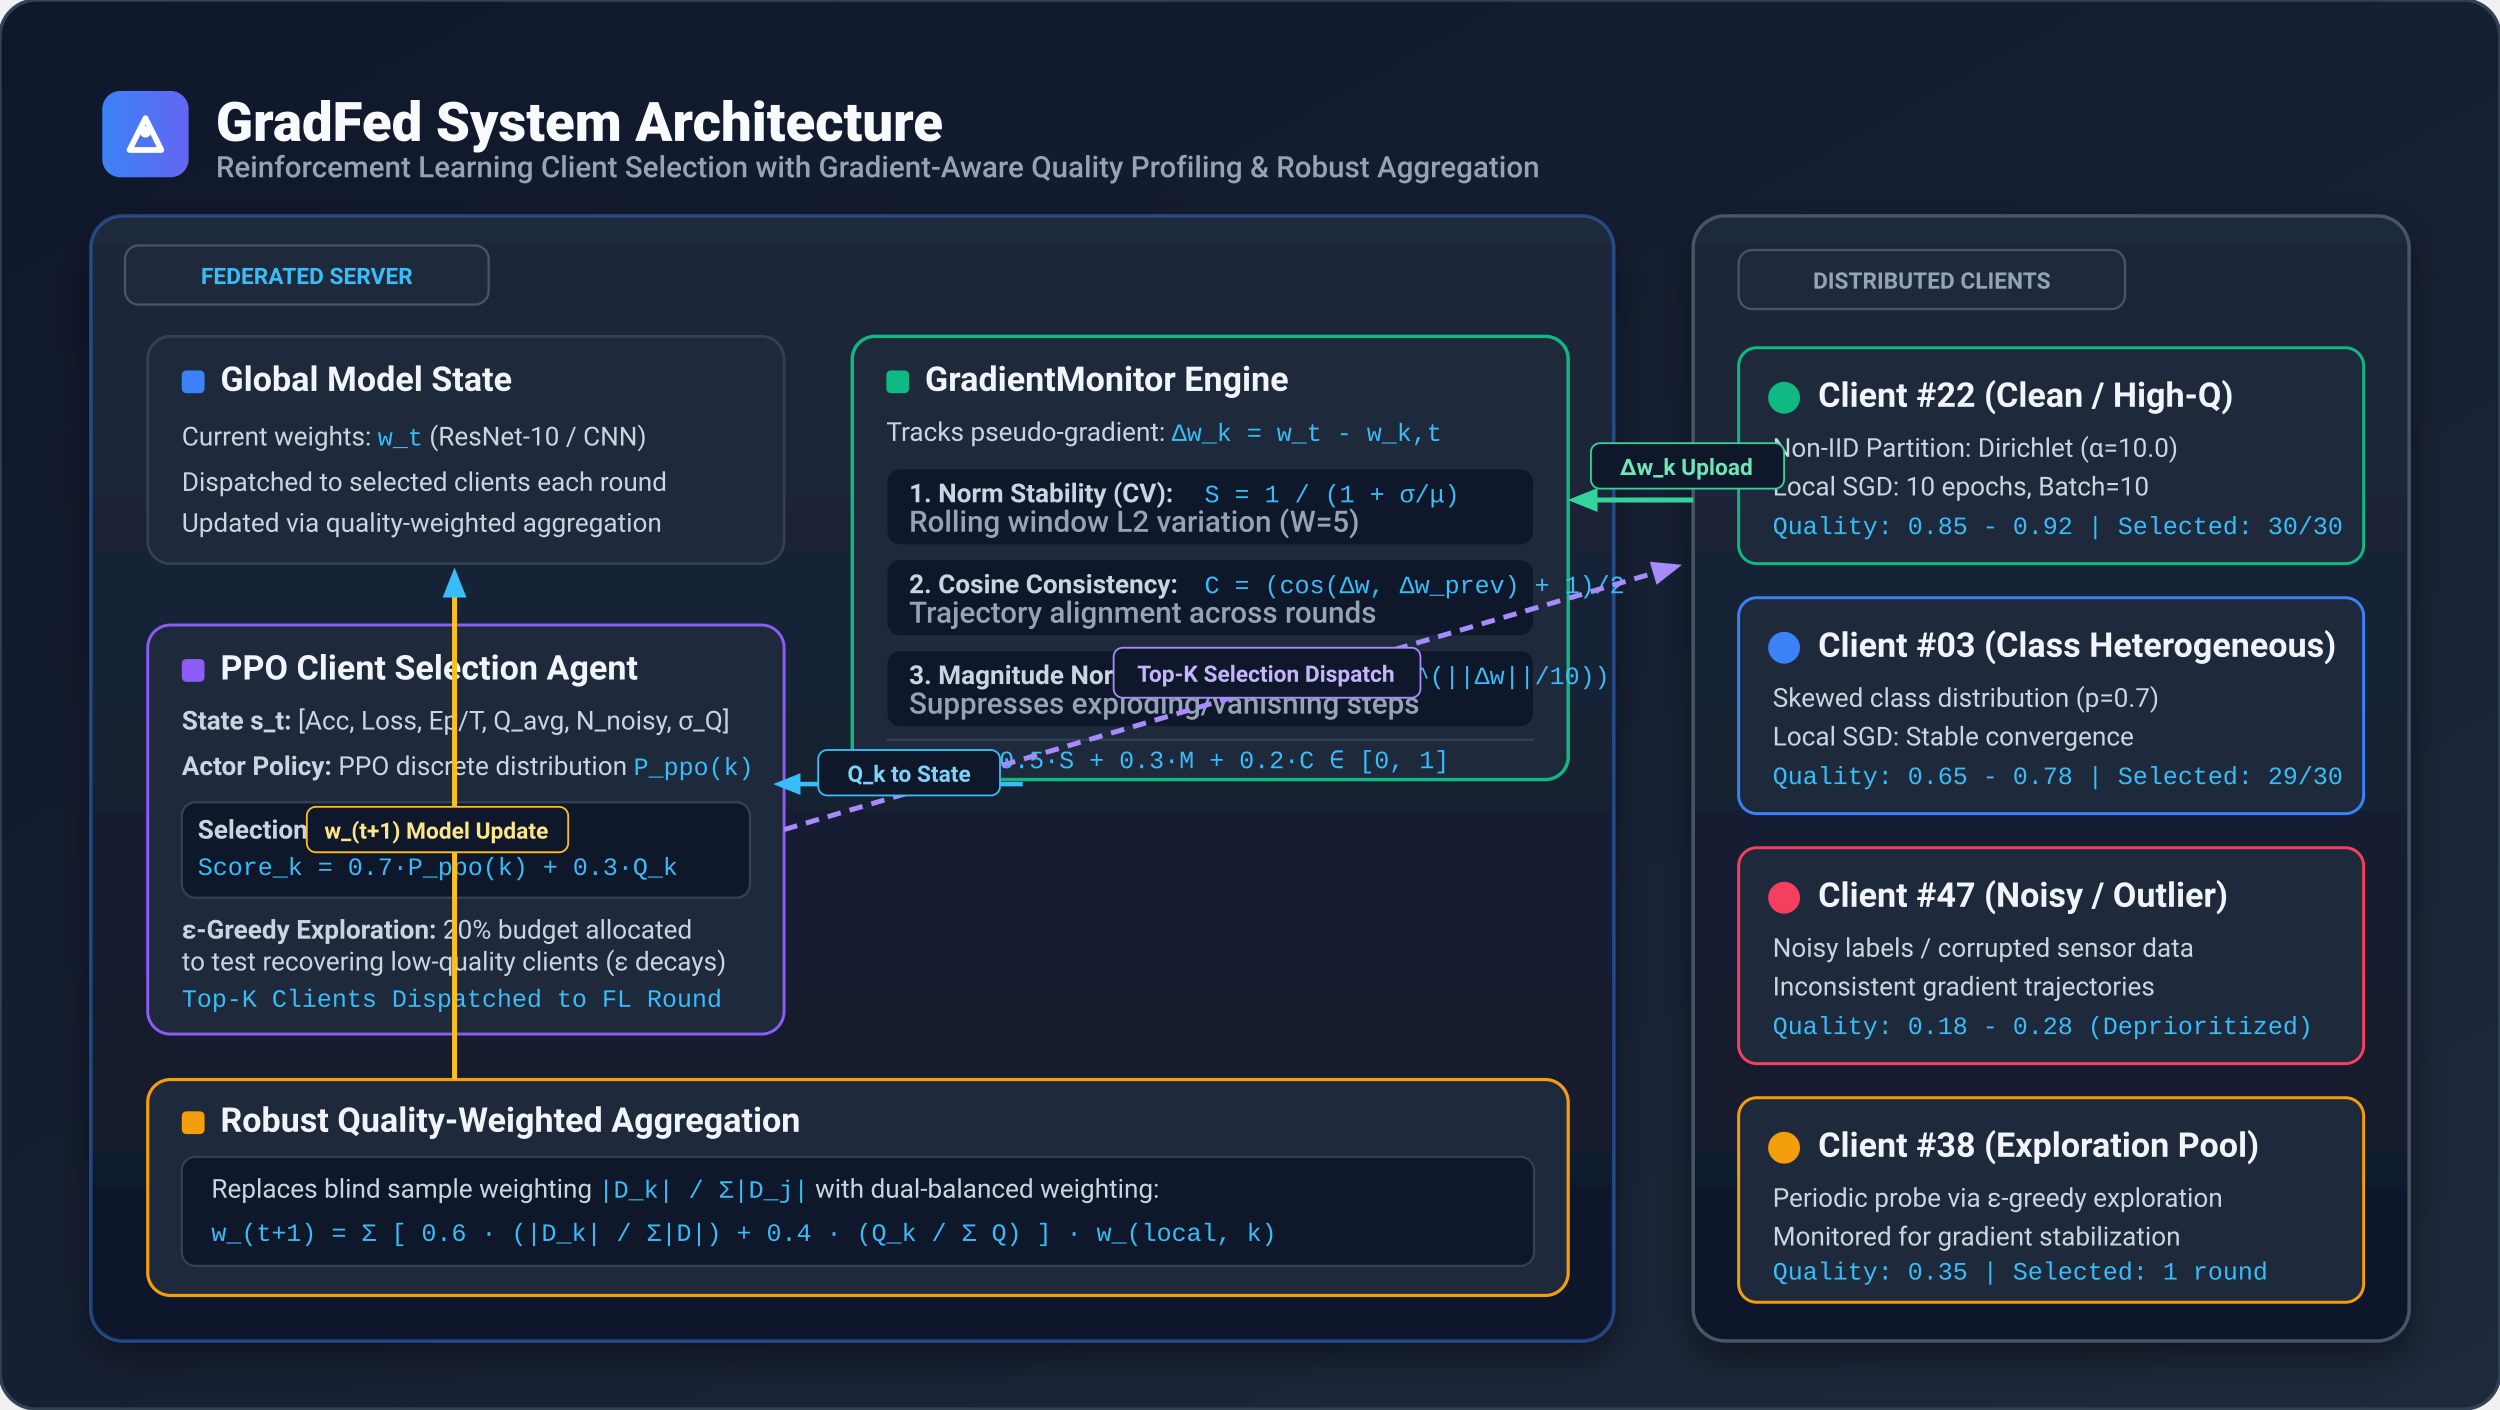
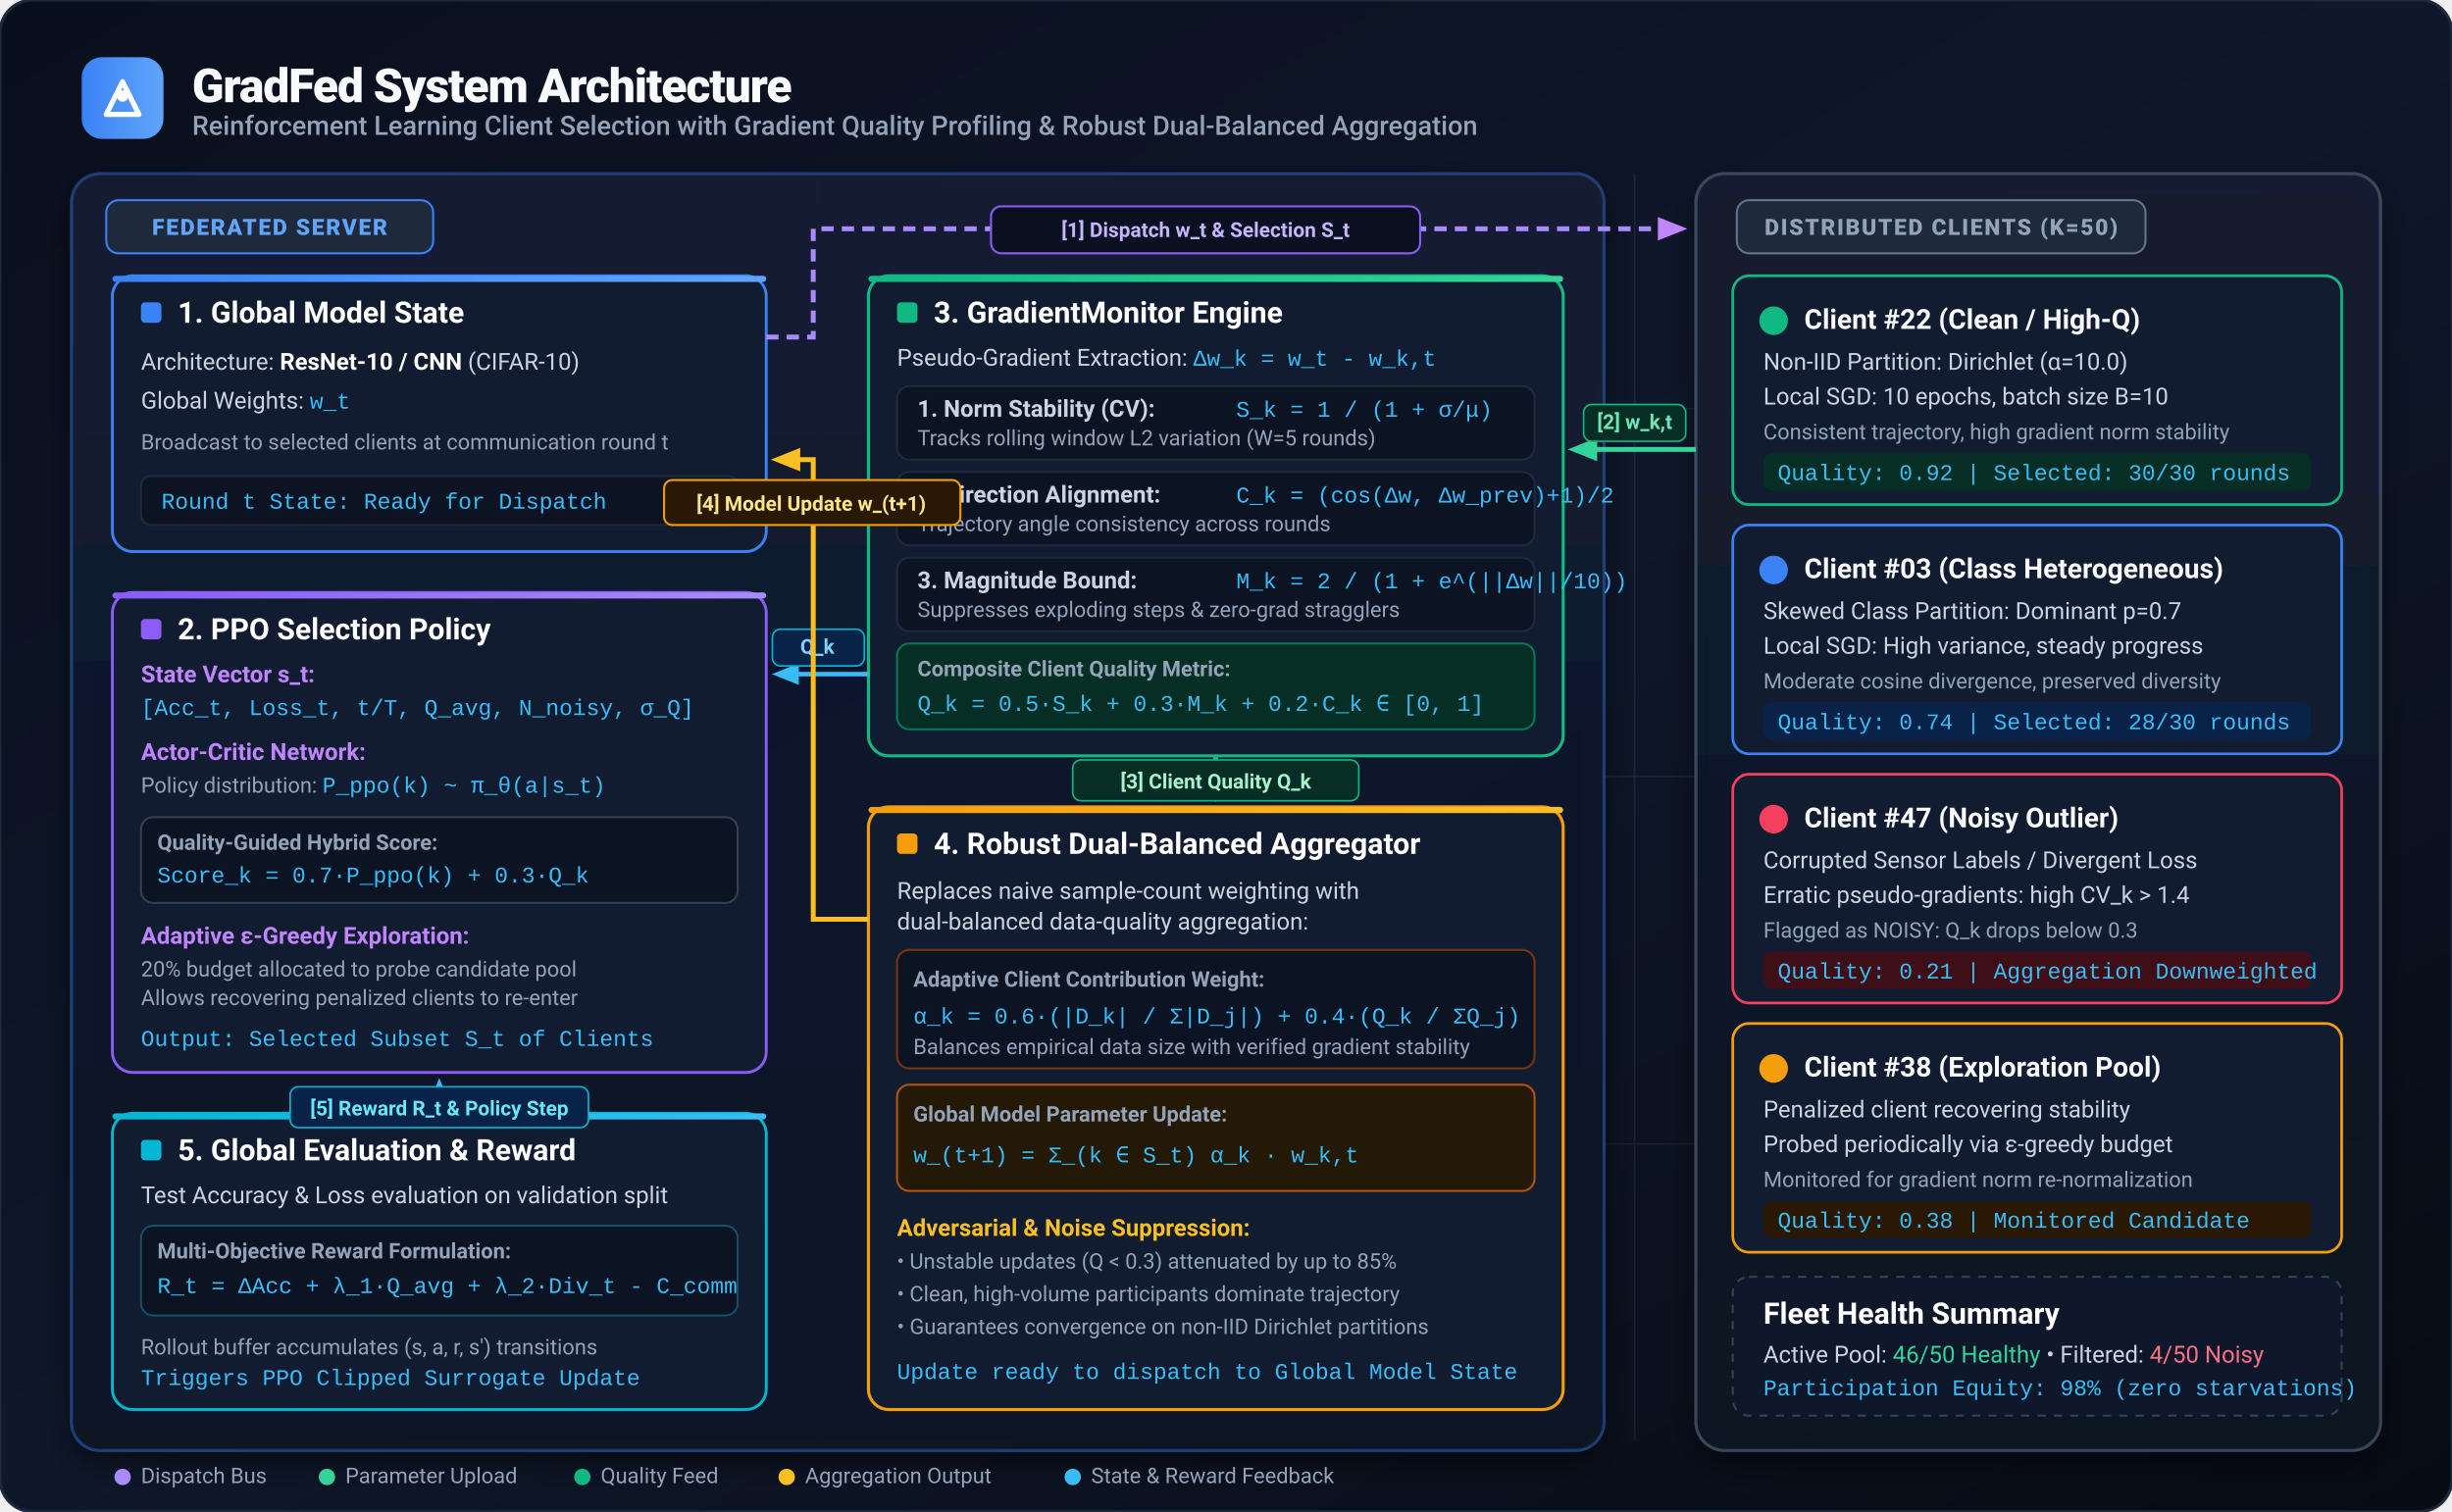
- <svg xmlns="http://www.w3.org/2000/svg" viewBox="0 0 1100 620" width="100%" height="100%">
+ <svg xmlns="http://www.w3.org/2000/svg" viewBox="0 0 1200 740" width="100%" height="100%">
  <defs>
-     <linearGradient id="bg-grad" x1="0%" y1="0%" x2="100%" y2="100%">
-       <stop offset="0%" stop-color="#0f172a" />
-       <stop offset="100%" stop-color="#1e293b" />
-     </linearGradient>
-     <linearGradient id="card-server" x1="0%" y1="0%" x2="0%" y2="100%">
-       <stop offset="0%" stop-color="#1e293b" />
-       <stop offset="100%" stop-color="#0f172a" />
-     </linearGradient>
-     <linearGradient id="primary-grad" x1="0%" y1="0%" x2="100%" y2="0%">
+     <linearGradient id="canvas-bg" x1="0%" y1="0%" x2="100%" y2="100%">
+       <stop offset="0%" stop-color="#0a0f1d" />
+       <stop offset="50%" stop-color="#0f172a" />
+       <stop offset="100%" stop-color="#070b14" />
+     </linearGradient>
+     <linearGradient id="server-bg" x1="0%" y1="0%" x2="0%" y2="100%">
+       <stop offset="0%" stop-color="#141e33" stop-opacity="0.95" />
+       <stop offset="100%" stop-color="#0b1324" stop-opacity="0.95" />
+     </linearGradient>
+     <linearGradient id="clients-bg" x1="0%" y1="0%" x2="0%" y2="100%">
+       <stop offset="0%" stop-color="#141e33" stop-opacity="0.9" />
+       <stop offset="100%" stop-color="#0b1324" stop-opacity="0.9" />
+     </linearGradient>
+     <linearGradient id="grad-blue" x1="0%" y1="0%" x2="100%" y2="0%">
      <stop offset="0%" stop-color="#3b82f6" />
-       <stop offset="100%" stop-color="#6366f1" />
-     </linearGradient>
-     <linearGradient id="emerald-grad" x1="0%" y1="0%" x2="100%" y2="0%">
+       <stop offset="100%" stop-color="#60a5fa" />
+     </linearGradient>
+     <linearGradient id="grad-emerald" x1="0%" y1="0%" x2="100%" y2="0%">
      <stop offset="0%" stop-color="#10b981" />
-       <stop offset="100%" stop-color="#059669" />
-     </linearGradient>
-     <linearGradient id="amber-grad" x1="0%" y1="0%" x2="100%" y2="0%">
+       <stop offset="100%" stop-color="#34d399" />
+     </linearGradient>
+     <linearGradient id="grad-purple" x1="0%" y1="0%" x2="100%" y2="0%">
+       <stop offset="0%" stop-color="#8b5cf6" />
+       <stop offset="100%" stop-color="#a78bfa" />
+     </linearGradient>
+     <linearGradient id="grad-amber" x1="0%" y1="0%" x2="100%" y2="0%">
      <stop offset="0%" stop-color="#f59e0b" />
-       <stop offset="100%" stop-color="#d97706" />
-     </linearGradient>
-     <linearGradient id="rose-grad" x1="0%" y1="0%" x2="100%" y2="0%">
+       <stop offset="100%" stop-color="#fbbf24" />
+     </linearGradient>
+     <linearGradient id="grad-cyan" x1="0%" y1="0%" x2="100%" y2="0%">
+       <stop offset="0%" stop-color="#06b6d4" />
+       <stop offset="100%" stop-color="#38bdf8" />
+     </linearGradient>
+     <linearGradient id="grad-rose" x1="0%" y1="0%" x2="100%" y2="0%">
      <stop offset="0%" stop-color="#f43f5e" />
-       <stop offset="100%" stop-color="#e11d48" />
-     </linearGradient>
-     <linearGradient id="purple-grad" x1="0%" y1="0%" x2="100%" y2="0%">
-       <stop offset="0%" stop-color="#8b5cf6" />
-       <stop offset="100%" stop-color="#6d28d9" />
-     </linearGradient>
-     <filter id="card-shadow" x="-5%" y="-5%" width="110%" height="115%" filterUnits="userSpaceOnUse">
-       <feDropShadow dx="0" dy="6" stdDeviation="8" flood-color="#000000" flood-opacity="0.45" />
+       <stop offset="100%" stop-color="#fb7185" />
+     </linearGradient>
+     <filter id="shadow-card" x="-4%" y="-4%" width="108%" height="112%" filterUnits="userSpaceOnUse">
+       <feDropShadow dx="0" dy="6" stdDeviation="7" flood-color="#000000" flood-opacity="0.55" />
    </filter>
-     <filter id="glow-blue" x="-20%" y="-20%" width="140%" height="140%">
-       <feGaussianBlur stdDeviation="6" result="blur" />
-       <feComposite in="SourceGraphic" in2="blur" operator="over" />
-     </filter>
-     <marker id="arrow-blue" viewBox="0 0 10 10" refX="6" refY="5" markerWidth="6" markerHeight="6" orient="auto-start-reverse">
+     <marker id="arr-blue" viewBox="0 0 10 10" refX="6" refY="5" markerWidth="6" markerHeight="6" orient="auto-start-reverse">
+       <path d="M 0 1 L 10 5 L 0 9 z" fill="#60a5fa" />
+     </marker>
+     <marker id="arr-purple" viewBox="0 0 10 10" refX="6" refY="5" markerWidth="6" markerHeight="6" orient="auto-start-reverse">
+       <path d="M 0 1 L 10 5 L 0 9 z" fill="#c084fc" />
+     </marker>
+     <marker id="arr-emerald" viewBox="0 0 10 10" refX="6" refY="5" markerWidth="6" markerHeight="6" orient="auto-start-reverse">
+       <path d="M 0 1 L 10 5 L 0 9 z" fill="#34d399" />
+     </marker>
+     <marker id="arr-amber" viewBox="0 0 10 10" refX="6" refY="5" markerWidth="6" markerHeight="6" orient="auto-start-reverse">
+       <path d="M 0 1 L 10 5 L 0 9 z" fill="#fbbf24" />
+     </marker>
+     <marker id="arr-cyan" viewBox="0 0 10 10" refX="6" refY="5" markerWidth="6" markerHeight="6" orient="auto-start-reverse">
      <path d="M 0 1 L 10 5 L 0 9 z" fill="#38bdf8" />
-     </marker>
-     <marker id="arrow-emerald" viewBox="0 0 10 10" refX="6" refY="5" markerWidth="6" markerHeight="6" orient="auto-start-reverse">
-       <path d="M 0 1 L 10 5 L 0 9 z" fill="#34d399" />
-     </marker>
-     <marker id="arrow-purple" viewBox="0 0 10 10" refX="6" refY="5" markerWidth="6" markerHeight="6" orient="auto-start-reverse">
-       <path d="M 0 1 L 10 5 L 0 9 z" fill="#a78bfa" />
-     </marker>
-     <marker id="arrow-rose" viewBox="0 0 10 10" refX="6" refY="5" markerWidth="6" markerHeight="6" orient="auto-start-reverse">
-       <path d="M 0 1 L 10 5 L 0 9 z" fill="#fb7185" />
    </marker>
  </defs>
  <style>
-     .title { font-family: -apple-system, BlinkMacSystemFont, 'Segoe UI', Roboto, sans-serif; font-size: 24px; font-weight: 800; fill: #f8fafc; }
-     .subtitle { font-family: -apple-system, BlinkMacSystemFont, 'Segoe UI', Roboto, sans-serif; font-size: 13px; font-weight: 500; fill: #94a3b8; }
-     .box-title { font-family: -apple-system, BlinkMacSystemFont, 'Segoe UI', Roboto, sans-serif; font-size: 15px; font-weight: 700; fill: #f1f5f9; }
-     .box-sub { font-family: -apple-system, BlinkMacSystemFont, 'Segoe UI', Roboto, sans-serif; font-size: 11.5px; fill: #cbd5e1; }
-     .code-text { font-family: 'SFMono-Regular', Consolas, 'Liberation Mono', Menlo, monospace; font-size: 11px; fill: #38bdf8; }
-     .badge { font-family: -apple-system, BlinkMacSystemFont, 'Segoe UI', Roboto, sans-serif; font-size: 10px; font-weight: 700; text-anchor: middle; }
-     .label-tag { font-family: -apple-system, BlinkMacSystemFont, 'Segoe UI', Roboto, sans-serif; font-size: 11px; font-weight: 600; fill: #94a3b8; }
+     .hdr-title { font-family: -apple-system, BlinkMacSystemFont, 'Segoe UI', Roboto, Helvetica, Arial, sans-serif; font-size: 23px; font-weight: 800; fill: #f8fafc; letter-spacing: -0.5px; }
+     .hdr-sub { font-family: -apple-system, BlinkMacSystemFont, 'Segoe UI', Roboto, Helvetica, Arial, sans-serif; font-size: 13px; font-weight: 500; fill: #94a3b8; }
+     .zone-badge { font-family: -apple-system, BlinkMacSystemFont, 'Segoe UI', Roboto, Helvetica, Arial, sans-serif; font-size: 11px; font-weight: 800; letter-spacing: 0.8px; text-anchor: middle; }
+     .box-hdr { font-family: -apple-system, BlinkMacSystemFont, 'Segoe UI', Roboto, Helvetica, Arial, sans-serif; font-size: 14.5px; font-weight: 700; fill: #ffffff; }
+     .box-body { font-family: -apple-system, BlinkMacSystemFont, 'Segoe UI', Roboto, Helvetica, Arial, sans-serif; font-size: 11.5px; fill: #cbd5e1; }
+     .box-muted { font-family: -apple-system, BlinkMacSystemFont, 'Segoe UI', Roboto, Helvetica, Arial, sans-serif; font-size: 10.5px; fill: #94a3b8; }
+     .math-code { font-family: 'SFMono-Regular', Consolas, 'Liberation Mono', Menlo, monospace; font-size: 11px; fill: #38bdf8; }
+     .pill-text { font-family: -apple-system, BlinkMacSystemFont, 'Segoe UI', Roboto, Helvetica, Arial, sans-serif; font-size: 10px; font-weight: 700; text-anchor: middle; }
+     .client-title { font-family: -apple-system, BlinkMacSystemFont, 'Segoe UI', Roboto, Helvetica, Arial, sans-serif; font-size: 13.5px; font-weight: 700; fill: #f8fafc; }
  </style>
-   <rect width="1100" height="620" rx="16" fill="url(#bg-grad)" stroke="#334155" stroke-width="1.5" />
-   <g transform="translate(45, 40)">
-     <rect x="0" y="0" width="38" height="38" rx="8" fill="url(#primary-grad)" />
-     <path d="M 12 26 L 19 12 L 26 26 Z" fill="none" stroke="#ffffff" stroke-width="2.5" stroke-linejoin="round" />
-     <circle cx="19" cy="18" r="2.5" fill="#ffffff" />
-     <text x="50" y="22" class="title">GradFed System Architecture</text>
-     <text x="50" y="38" class="subtitle">Reinforcement Learning Client Selection with Gradient-Aware Quality Profiling &amp; Robust Aggregation</text>
-   </g>
-   <rect x="40" y="95" width="670" height="495" rx="14" fill="url(#card-server)" stroke="#3b82f6" stroke-width="1.5" stroke-opacity="0.4" filter="url(#card-shadow)" />
-   <rect x="55" y="108" width="160" height="26" rx="6" fill="#1e293b" stroke="#475569" stroke-width="1" />
-   <text x="135" y="125" class="badge" fill="#38bdf8">FEDERATED SERVER</text>
-   <g transform="translate(65, 148)">
-     <rect width="280" height="100" rx="10" fill="#1e293b" stroke="#334155" stroke-width="1.2" />
-     <rect x="15" y="15" width="10" height="10" rx="2" fill="#3b82f6" />
-     <text x="32" y="24" class="box-title">Global Model State</text>
-     <text x="15" y="48" class="box-sub">Current weights: <tspan class="code-text">w_t</tspan> (ResNet-10 / CNN)</text>
-     <text x="15" y="68" class="box-sub">Dispatched to selected clients each round</text>
-     <text x="15" y="86" class="box-sub" fill="#64748b">Updated via quality-weighted aggregation</text>
-   </g>
-   <g transform="translate(375, 148)">
-     <rect width="315" height="195" rx="10" fill="#1e293b" stroke="#10b981" stroke-width="1.5" />
-     <rect x="15" y="15" width="10" height="10" rx="2" fill="#10b981" />
-     <text x="32" y="24" class="box-title">GradientMonitor Engine</text>
-     <text x="15" y="46" class="box-sub">Tracks pseudo-gradient: <tspan class="code-text">Δw_k = w_t - w_k,t</tspan>
-     </text>
-     <rect x="15" y="58" width="285" height="34" rx="6" fill="#0f172a" stroke="#1e293b" />
-     <text x="25" y="73" class="box-sub" font-weight="600">1. Norm Stability (CV):</text>
-     <text x="155" y="73" class="code-text">S = 1 / (1 + σ/μ)</text>
-     <text x="25" y="86" class="subtitle" font-size="10">Rolling window L2 variation (W=5)</text>
-     <rect x="15" y="98" width="285" height="34" rx="6" fill="#0f172a" stroke="#1e293b" />
-     <text x="25" y="113" class="box-sub" font-weight="600">2. Cosine Consistency:</text>
-     <text x="155" y="113" class="code-text">C = (cos(Δw, Δw_prev) + 1)/2</text>
-     <text x="25" y="126" class="subtitle" font-size="10">Trajectory alignment across rounds</text>
-     <rect x="15" y="138" width="285" height="34" rx="6" fill="#0f172a" stroke="#1e293b" />
-     <text x="25" y="153" class="box-sub" font-weight="600">3. Magnitude Norm:</text>
-     <text x="155" y="153" class="code-text">M = 2 / (1 + e^(||Δw||/10))</text>
-     <text x="25" y="166" class="subtitle" font-size="10">Suppresses exploding/vanishing steps</text>
-     <rect x="15" y="177" width="285" height="1" fill="#334155" />
-     <text x="25" y="190" class="code-text" fill="#34d399">Q_k = 0.5·S + 0.3·M + 0.2·C  ∈ [0, 1]</text>
-   </g>
-   <g transform="translate(65, 275)">
-     <rect width="280" height="180" rx="10" fill="#1e293b" stroke="#8b5cf6" stroke-width="1.3" />
-     <rect x="15" y="15" width="10" height="10" rx="2" fill="#8b5cf6" />
-     <text x="32" y="24" class="box-title">PPO Client Selection Agent</text>
-     <text x="15" y="46" class="box-sub">
-       <tspan font-weight="700">State s_t:</tspan> [Acc, Loss, Ep/T, Q_avg, N_noisy, σ_Q]</text>
-     <text x="15" y="66" class="box-sub">
-       <tspan font-weight="700">Actor Policy:</tspan> PPO discrete distribution <tspan class="code-text">P_ppo(k)</tspan>
-     </text>
-     <rect x="15" y="78" width="250" height="42" rx="6" fill="#0f172a" stroke="#334155" />
-     <text x="22" y="94" class="box-sub" font-weight="600">Selection Score:</text>
-     <text x="22" y="110" class="code-text" fill="#a78bfa">Score_k = 0.7·P_ppo(k) + 0.3·Q_k</text>
-     <text x="15" y="138" class="box-sub">
-       <tspan font-weight="700">ε-Greedy Exploration:</tspan> 20% budget allocated</text>
-     <text x="15" y="152" class="box-sub">to test recovering low-quality clients (ε decays)</text>
-     <text x="15" y="168" class="code-text" font-size="10.5">Top-K Clients Dispatched to FL Round</text>
-   </g>
-   <g transform="translate(65, 475)">
-     <rect width="625" height="95" rx="10" fill="#1e293b" stroke="#f59e0b" stroke-width="1.4" />
-     <rect x="15" y="14" width="10" height="10" rx="2" fill="#f59e0b" />
-     <text x="32" y="23" class="box-title">Robust Quality-Weighted Aggregation</text>
-     <rect x="15" y="34" width="595" height="48" rx="6" fill="#0f172a" stroke="#334155" />
-     <text x="28" y="52" class="box-sub">Replaces blind sample weighting <tspan class="code-text">|D_k| / Σ|D_j|</tspan> with dual-balanced weighting:</text>
-     <text x="28" y="71" class="code-text" font-size="13" fill="#fbbf24">w_(t+1) = Σ [ 0.6 · (|D_k| / Σ|D|) + 0.4 · (Q_k / Σ Q) ] · w_(local, k)</text>
-   </g>
-   <g transform="translate(745, 95)">
-     <rect width="315" height="495" rx="14" fill="url(#card-server)" stroke="#475569" stroke-width="1.5" filter="url(#card-shadow)" />
-     <rect x="20" y="15" width="170" height="26" rx="6" fill="#1e293b" stroke="#475569" stroke-width="1" />
-     <text x="105" y="32" class="badge" fill="#94a3b8">DISTRIBUTED CLIENTS</text>
-     <g transform="translate(20, 58)">
-       <rect width="275" height="95" rx="8" fill="#1e293b" stroke="#10b981" stroke-width="1.3" />
+   <rect width="1200" height="740" rx="16" fill="url(#canvas-bg)" stroke="#1e293b" stroke-width="1.5" />
+   <g opacity="0.06" stroke="#ffffff" stroke-width="0.8">
+     <line x1="40" y1="200" x2="1160" y2="200" />
+     <line x1="40" y1="380" x2="1160" y2="380" />
+     <line x1="40" y1="560" x2="1160" y2="560" />
+     <line x1="400" y1="85" x2="400" y2="705" />
+     <line x1="800" y1="85" x2="800" y2="705" />
+   </g>
+   <g transform="translate(40, 28)">
+     <rect x="0" y="0" width="40" height="40" rx="10" fill="url(#grad-blue)" />
+     <path d="M 12 28 L 20 12 L 28 28 Z" fill="none" stroke="#ffffff" stroke-width="2.5" stroke-linejoin="round" />
+     <circle cx="20" cy="19" r="2.8" fill="#ffffff" />
+     <text x="54" y="22" class="hdr-title">GradFed System Architecture</text>
+     <text x="54" y="38" class="hdr-sub">Reinforcement Learning Client Selection with Gradient Quality Profiling &amp; Robust Dual-Balanced Aggregation</text>
+   </g>
+   <rect x="35" y="85" width="750" height="625" rx="14" fill="url(#server-bg)" stroke="#3b82f6" stroke-width="1.5" stroke-opacity="0.35" filter="url(#shadow-card)" />
+   <rect x="52" y="98" width="160" height="26" rx="6" fill="#1e293b" stroke="#3b82f6" stroke-width="1" />
+   <text x="132" y="115" class="zone-badge" fill="#60a5fa">FEDERATED SERVER</text>
+   <g transform="translate(55, 135)">
+     <rect width="320" height="135" rx="10" fill="#111c30" stroke="#3b82f6" stroke-width="1.4" />
+     <rect x="0" y="0" width="320" height="3" rx="1.5" fill="url(#grad-blue)" />
+     <rect x="14" y="13" width="10" height="10" rx="2" fill="#3b82f6" />
+     <text x="32" y="23" class="box-hdr">1. Global Model State</text>
+     <text x="14" y="46" class="box-body">Architecture: <tspan font-weight="700" fill="#ffffff">ResNet-10 / CNN</tspan> (CIFAR-10)</text>
+     <text x="14" y="65" class="box-body">Global Weights: <tspan class="math-code">w_t</tspan>
+     </text>
+     <text x="14" y="85" class="box-muted">Broadcast to selected clients at communication round t</text>
+     <rect x="14" y="98" width="292" height="24" rx="5" fill="#0c1424" stroke="#1e293b" />
+     <text x="24" y="114" class="math-code" fill="#93c5fd">Round t State: Ready for Dispatch</text>
+   </g>
+   <g transform="translate(55, 290)">
+     <rect width="320" height="235" rx="10" fill="#111c30" stroke="#8b5cf6" stroke-width="1.4" />
+     <rect x="0" y="0" width="320" height="3" rx="1.5" fill="url(#grad-purple)" />
+     <rect x="14" y="13" width="10" height="10" rx="2" fill="#8b5cf6" />
+     <text x="32" y="23" class="box-hdr">2. PPO Selection Policy</text>
+     <text x="14" y="44" class="box-body">
+       <tspan font-weight="700" fill="#c084fc">State Vector s_t:</tspan>
+     </text>
+     <text x="14" y="60" class="math-code">[Acc_t, Loss_t, t/T, Q_avg, N_noisy, σ_Q]</text>
+     <text x="14" y="82" class="box-body">
+       <tspan font-weight="700" fill="#c084fc">Actor-Critic Network:</tspan>
+     </text>
+     <text x="14" y="98" class="box-muted">Policy distribution: <tspan class="math-code">P_ppo(k) ~ π_θ(a|s_t)</tspan>
+     </text>
+     <rect x="14" y="110" width="292" height="42" rx="6" fill="#0c1424" stroke="#334155" />
+     <text x="22" y="126" class="box-muted" font-weight="600">Quality-Guided Hybrid Score:</text>
+     <text x="22" y="142" class="math-code" fill="#c084fc">Score_k = 0.7·P_ppo(k) + 0.3·Q_k</text>
+     <text x="14" y="172" class="box-body">
+       <tspan font-weight="700" fill="#c084fc">Adaptive ε-Greedy Exploration:</tspan>
+     </text>
+     <text x="14" y="188" class="box-muted">20% budget allocated to probe candidate pool</text>
+     <text x="14" y="202" class="box-muted">Allows recovering penalized clients to re-enter</text>
+     <text x="14" y="222" class="math-code" fill="#a78bfa">Output: Selected Subset S_t of Clients</text>
+   </g>
+   <g transform="translate(55, 545)">
+     <rect width="320" height="145" rx="10" fill="#111c30" stroke="#06b6d4" stroke-width="1.4" />
+     <rect x="0" y="0" width="320" height="3" rx="1.5" fill="url(#grad-cyan)" />
+     <rect x="14" y="13" width="10" height="10" rx="2" fill="#06b6d4" />
+     <text x="32" y="23" class="box-hdr">5. Global Evaluation &amp; Reward</text>
+     <text x="14" y="44" class="box-body">Test Accuracy &amp; Loss evaluation on validation split</text>
+     <rect x="14" y="55" width="292" height="44" rx="6" fill="#0c1424" stroke="#164e63" />
+     <text x="22" y="71" class="box-muted" font-weight="600">Multi-Objective Reward Formulation:</text>
+     <text x="22" y="88" class="math-code" fill="#38bdf8">R_t = ΔAcc + λ_1·Q_avg + λ_2·Div_t - C_comm</text>
+     <text x="14" y="118" class="box-muted">Rollout buffer accumulates (s, a, r, s') transitions</text>
+     <text x="14" y="133" class="math-code" fill="#67e8f9">Triggers PPO Clipped Surrogate Update</text>
+   </g>
+   <g transform="translate(425, 135)">
+     <rect width="340" height="235" rx="10" fill="#111c30" stroke="#10b981" stroke-width="1.5" />
+     <rect x="0" y="0" width="340" height="3" rx="1.5" fill="url(#grad-emerald)" />
+     <rect x="14" y="13" width="10" height="10" rx="2" fill="#10b981" />
+     <text x="32" y="23" class="box-hdr">3. GradientMonitor Engine</text>
+     <text x="14" y="44" class="box-body">Pseudo-Gradient Extraction: <tspan class="math-code">Δw_k = w_t - w_k,t</tspan>
+     </text>
+     <rect x="14" y="54" width="312" height="36" rx="6" fill="#0c1424" stroke="#1e293b" />
+     <text x="24" y="69" class="box-body" font-weight="600">1. Norm Stability (CV):</text>
+     <text x="180" y="69" class="math-code">S_k = 1 / (1 + σ/μ)</text>
+     <text x="24" y="83" class="box-muted">Tracks rolling window L2 variation (W=5 rounds)</text>
+     <rect x="14" y="96" width="312" height="36" rx="6" fill="#0c1424" stroke="#1e293b" />
+     <text x="24" y="111" class="box-body" font-weight="600">2. Direction Alignment:</text>
+     <text x="180" y="111" class="math-code">C_k = (cos(Δw, Δw_prev)+1)/2</text>
+     <text x="24" y="125" class="box-muted">Trajectory angle consistency across rounds</text>
+     <rect x="14" y="138" width="312" height="36" rx="6" fill="#0c1424" stroke="#1e293b" />
+     <text x="24" y="153" class="box-body" font-weight="600">3. Magnitude Bound:</text>
+     <text x="180" y="153" class="math-code">M_k = 2 / (1 + e^(||Δw||/10))</text>
+     <text x="24" y="167" class="box-muted">Suppresses exploding steps &amp; zero-grad stragglers</text>
+     <rect x="14" y="180" width="312" height="42" rx="6" fill="#062e24" stroke="#047857" />
+     <text x="24" y="196" class="box-muted" fill="#a7f3d0" font-weight="600">Composite Client Quality Metric:</text>
+     <text x="24" y="213" class="math-code" fill="#34d399">Q_k = 0.5·S_k + 0.3·M_k + 0.2·C_k ∈ [0, 1]</text>
+   </g>
+   <g transform="translate(425, 395)">
+     <rect width="340" height="295" rx="10" fill="#111c30" stroke="#f59e0b" stroke-width="1.5" />
+     <rect x="0" y="0" width="340" height="3" rx="1.5" fill="url(#grad-amber)" />
+     <rect x="14" y="13" width="10" height="10" rx="2" fill="#f59e0b" />
+     <text x="32" y="23" class="box-hdr">4. Robust Dual-Balanced Aggregator</text>
+     <text x="14" y="45" class="box-body">Replaces naive sample-count weighting with</text>
+     <text x="14" y="60" class="box-body">dual-balanced data-quality aggregation:</text>
+     <rect x="14" y="70" width="312" height="58" rx="6" fill="#0c1424" stroke="#78350f" />
+     <text x="22" y="88" class="box-muted" font-weight="600">Adaptive Client Contribution Weight:</text>
+     <text x="22" y="106" class="math-code" fill="#fbbf24" font-size="11.5">α_k = 0.6·(|D_k| / Σ|D_j|) + 0.4·(Q_k / ΣQ_j)</text>
+     <text x="22" y="121" class="box-muted" font-size="9.5">Balances empirical data size with verified gradient stability</text>
+     <rect x="14" y="136" width="312" height="52" rx="6" fill="#241806" stroke="#b45309" />
+     <text x="22" y="154" class="box-muted" font-weight="600">Global Model Parameter Update:</text>
+     <text x="22" y="174" class="math-code" fill="#fde68a" font-size="13">w_(t+1) = Σ_(k ∈ S_t) α_k · w_k,t</text>
+     <text x="14" y="210" class="box-body">
+       <tspan font-weight="700" fill="#fbbf24">Adversarial &amp; Noise Suppression:</tspan>
+     </text>
+     <text x="14" y="226" class="box-muted">• Unstable updates (Q &lt; 0.3) attenuated by up to 85%</text>
+     <text x="14" y="242" class="box-muted">• Clean, high-volume participants dominate trajectory</text>
+     <text x="14" y="258" class="box-muted">• Guarantees convergence on non-IID Dirichlet partitions</text>
+     <text x="14" y="280" class="math-code" fill="#fef08a">Update ready to dispatch to Global Model State</text>
+   </g>
+   <g transform="translate(830, 85)">
+     <rect width="335" height="625" rx="14" fill="url(#clients-bg)" stroke="#64748b" stroke-width="1.5" stroke-opacity="0.5" filter="url(#shadow-card)" />
+     <rect x="20" y="13" width="200" height="26" rx="6" fill="#1e293b" stroke="#64748b" stroke-width="1" />
+     <text x="120" y="30" class="zone-badge" fill="#94a3b8">DISTRIBUTED CLIENTS (K=50)</text>
+     <g transform="translate(18, 50)">
+       <rect width="298" height="112" rx="8" fill="#111c30" stroke="#10b981" stroke-width="1.3" />
      <circle cx="20" cy="22" r="7" fill="#10b981" />
-       <text x="35" y="26" class="box-title">Client #22 (Clean / High-Q)</text>
-       <text x="15" y="48" class="box-sub">Non-IID Partition: Dirichlet (α=10.0)</text>
-       <text x="15" y="65" class="box-sub">Local SGD: 10 epochs, Batch=10</text>
-       <text x="15" y="82" class="code-text" fill="#34d399">Quality: 0.85 - 0.92 | Selected: 30/30</text>
-     </g>
-     <g transform="translate(20, 168)">
-       <rect width="275" height="95" rx="8" fill="#1e293b" stroke="#3b82f6" stroke-width="1.3" />
+       <text x="35" y="26" class="client-title">Client #22 (Clean / High-Q)</text>
+       <text x="15" y="46" class="box-body">Non-IID Partition: Dirichlet (α=10.0)</text>
+       <text x="15" y="63" class="box-body">Local SGD: 10 epochs, batch size B=10</text>
+       <text x="15" y="80" class="box-muted">Consistent trajectory, high gradient norm stability</text>
+       <rect x="15" y="87" width="268" height="18" rx="4" fill="#062e24" />
+       <text x="22" y="100" class="math-code" fill="#34d399">Quality: 0.92 | Selected: 30/30 rounds</text>
+     </g>
+     <g transform="translate(18, 172)">
+       <rect width="298" height="112" rx="8" fill="#111c30" stroke="#3b82f6" stroke-width="1.3" />
      <circle cx="20" cy="22" r="7" fill="#3b82f6" />
-       <text x="35" y="26" class="box-title">Client #03 (Class Heterogeneous)</text>
-       <text x="15" y="48" class="box-sub">Skewed class distribution (p=0.7)</text>
-       <text x="15" y="65" class="box-sub">Local SGD: Stable convergence</text>
-       <text x="15" y="82" class="code-text" fill="#38bdf8">Quality: 0.65 - 0.78 | Selected: 29/30</text>
-     </g>
-     <g transform="translate(20, 278)">
-       <rect width="275" height="95" rx="8" fill="#1e293b" stroke="#f43f5e" stroke-width="1.3" />
+       <text x="35" y="26" class="client-title">Client #03 (Class Heterogeneous)</text>
+       <text x="15" y="46" class="box-body">Skewed Class Partition: Dominant p=0.7</text>
+       <text x="15" y="63" class="box-body">Local SGD: High variance, steady progress</text>
+       <text x="15" y="80" class="box-muted">Moderate cosine divergence, preserved diversity</text>
+       <rect x="15" y="87" width="268" height="18" rx="4" fill="#082347" />
+       <text x="22" y="100" class="math-code" fill="#38bdf8">Quality: 0.74 | Selected: 28/30 rounds</text>
+     </g>
+     <g transform="translate(18, 294)">
+       <rect width="298" height="112" rx="8" fill="#111c30" stroke="#f43f5e" stroke-width="1.3" />
      <circle cx="20" cy="22" r="7" fill="#f43f5e" />
-       <text x="35" y="26" class="box-title">Client #47 (Noisy / Outlier)</text>
-       <text x="15" y="48" class="box-sub">Noisy labels / corrupted sensor data</text>
-       <text x="15" y="65" class="box-sub">Inconsistent gradient trajectories</text>
-       <text x="15" y="82" class="code-text" fill="#fb7185">Quality: 0.18 - 0.28 (Deprioritized)</text>
-     </g>
-     <g transform="translate(20, 388)">
-       <rect width="275" height="90" rx="8" fill="#1e293b" stroke="#f59e0b" stroke-width="1.3" />
+       <text x="35" y="26" class="client-title">Client #47 (Noisy Outlier)</text>
+       <text x="15" y="46" class="box-body">Corrupted Sensor Labels / Divergent Loss</text>
+       <text x="15" y="63" class="box-body">Erratic pseudo-gradients: high CV_k &gt; 1.4</text>
+       <text x="15" y="80" class="box-muted">Flagged as NOISY: Q_k drops below 0.3</text>
+       <rect x="15" y="87" width="268" height="18" rx="4" fill="#3f0f18" />
+       <text x="22" y="100" class="math-code" fill="#fb7185">Quality: 0.21 | Aggregation Downweighted</text>
+     </g>
+     <g transform="translate(18, 416)">
+       <rect width="298" height="112" rx="8" fill="#111c30" stroke="#f59e0b" stroke-width="1.3" />
      <circle cx="20" cy="22" r="7" fill="#f59e0b" />
-       <text x="35" y="26" class="box-title">Client #38 (Exploration Pool)</text>
-       <text x="15" y="48" class="box-sub">Periodic probe via ε-greedy exploration</text>
-       <text x="15" y="65" class="box-sub">Monitored for gradient stabilization</text>
-       <text x="15" y="80" class="code-text" fill="#fbbf24">Quality: 0.35 | Selected: 1 round</text>
-     </g>
-   </g>
-   <path d="M 345 365 L 735 250" fill="none" stroke="#a78bfa" stroke-width="2.2" stroke-dasharray="6,4" marker-end="url(#arrow-purple)" />
-   <rect x="490" y="285" width="135" height="22" rx="4" fill="#0f172a" stroke="#a78bfa" stroke-width="0.8" />
-   <text x="557" y="300" class="badge" fill="#c4b5fd">Top-K Selection Dispatch</text>
-   <path d="M 745 220 L 695 220" fill="none" stroke="#34d399" stroke-width="2.2" marker-end="url(#arrow-emerald)" />
-   <rect x="700" y="195" width="85" height="20" rx="4" fill="#0f172a" stroke="#34d399" stroke-width="0.8" />
-   <text x="742" y="209" class="badge" fill="#6ee7b7">Δw_k Upload</text>
-   <path d="M 450 345 L 345 345" fill="none" stroke="#38bdf8" stroke-width="2" marker-end="url(#arrow-blue)" />
-   <rect x="360" y="330" width="80" height="20" rx="4" fill="#0f172a" stroke="#38bdf8" stroke-width="0.8" />
-   <text x="400" y="344" class="badge" fill="#7dd3fc">Q_k to State</text>
-   <path d="M 200 475 L 200 255" fill="none" stroke="#fbbf24" stroke-width="2.2" marker-end="url(#arrow-blue)" />
-   <rect x="135" y="355" width="115" height="20" rx="4" fill="#0f172a" stroke="#fbbf24" stroke-width="0.8" />
-   <text x="192" y="369" class="badge" fill="#fde68a">w_(t+1) Model Update</text>
+       <text x="35" y="26" class="client-title">Client #38 (Exploration Pool)</text>
+       <text x="15" y="46" class="box-body">Penalized client recovering stability</text>
+       <text x="15" y="63" class="box-body">Probed periodically via ε-greedy budget</text>
+       <text x="15" y="80" class="box-muted">Monitored for gradient norm re-normalization</text>
+       <rect x="15" y="87" width="268" height="18" rx="4" fill="#291804" />
+       <text x="22" y="100" class="math-code" fill="#fbbf24">Quality: 0.38 | Monitored Candidate</text>
+     </g>
+     <g transform="translate(18, 540)">
+       <rect width="298" height="68" rx="8" fill="#0f172a" stroke="#334155" stroke-dasharray="4,4" />
+       <text x="15" y="23" class="box-hdr" font-size="12px" fill="#94a3b8">Fleet Health Summary</text>
+       <text x="15" y="42" class="box-body">Active Pool: <tspan fill="#34d399">46/50 Healthy</tspan> • Filtered: <tspan fill="#fb7185">4/50 Noisy</tspan>
+       </text>
+       <text x="15" y="58" class="math-code" fill="#94a3b8">Participation Equity: 98% (zero starvations)</text>
+     </g>
+   </g>
+   <path d="M 375 165 L 398 165 L 398 112 L 820 112" fill="none" stroke="#a78bfa" stroke-width="2.4" stroke-dasharray="6,4" marker-end="url(#arr-purple)" />
+   <g transform="translate(485, 101)">
+     <rect width="210" height="23" rx="5" fill="#0b1021" stroke="#8b5cf6" stroke-width="1" />
+     <text x="105" y="15" class="pill-text" fill="#c4b5fd">[1] Dispatch w_t &amp; Selection S_t</text>
+   </g>
+   <path d="M 830 220 L 773 220" fill="none" stroke="#34d399" stroke-width="2.4" marker-end="url(#arr-emerald)" />
+   <g transform="translate(775, 198)">
+     <rect width="50" height="18" rx="4" fill="#062e24" stroke="#10b981" stroke-width="0.8" />
+     <text x="25" y="12" class="pill-text" fill="#6ee7b7">[2] w_k,t</text>
+   </g>
+   <path d="M 595 370 L 595 387" fill="none" stroke="#10b981" stroke-width="2.4" marker-end="url(#arr-emerald)" />
+   <g transform="translate(525, 372)">
+     <rect width="140" height="20" rx="4" fill="#062e24" stroke="#10b981" stroke-width="0.8" />
+     <text x="70" y="14" class="pill-text" fill="#a7f3d0">[3] Client Quality Q_k</text>
+   </g>
+   <path d="M 425 330 L 383 330" fill="none" stroke="#38bdf8" stroke-width="2.2" marker-end="url(#arr-cyan)" />
+   <g transform="translate(378, 308)">
+     <rect width="45" height="18" rx="4" fill="#082347" stroke="#06b6d4" stroke-width="0.8" />
+     <text x="22" y="12" class="pill-text" fill="#7dd3fc">Q_k</text>
+   </g>
+   <path d="M 425 450 L 398 450 L 398 225 L 383 225" fill="none" stroke="#fbbf24" stroke-width="2.4" marker-end="url(#arr-amber)" />
+   <g transform="translate(325, 235)">
+     <rect width="145" height="22" rx="4" fill="#291804" stroke="#f59e0b" stroke-width="1" />
+     <text x="72" y="15" class="pill-text" fill="#fde68a">[4] Model Update w_(t+1)</text>
+   </g>
+   <path d="M 215 545 L 215 533" fill="none" stroke="#06b6d4" stroke-width="2.2" marker-end="url(#arr-cyan)" />
+   <g transform="translate(142, 532)">
+     <rect width="146" height="20" rx="4" fill="#082347" stroke="#06b6d4" stroke-width="0.8" />
+     <text x="73" y="14" class="pill-text" fill="#67e8f9">[5] Reward R_t &amp; Policy Step</text>
+   </g>
+   <g transform="translate(55, 718)">
+     <circle cx="5" cy="5" r="4" fill="#a78bfa" />
+     <text x="14" y="8" class="box-muted" font-size="10px">Dispatch Bus</text>
+     <circle cx="105" cy="5" r="4" fill="#34d399" />
+     <text x="114" y="8" class="box-muted" font-size="10px">Parameter Upload</text>
+     <circle cx="230" cy="5" r="4" fill="#10b981" />
+     <text x="239" y="8" class="box-muted" font-size="10px">Quality Feed</text>
+     <circle cx="330" cy="5" r="4" fill="#fbbf24" />
+     <text x="339" y="8" class="box-muted" font-size="10px">Aggregation Output</text>
+     <circle cx="470" cy="5" r="4" fill="#38bdf8" />
+     <text x="479" y="8" class="box-muted" font-size="10px">State &amp; Reward Feedback</text>
+   </g>
</svg>
